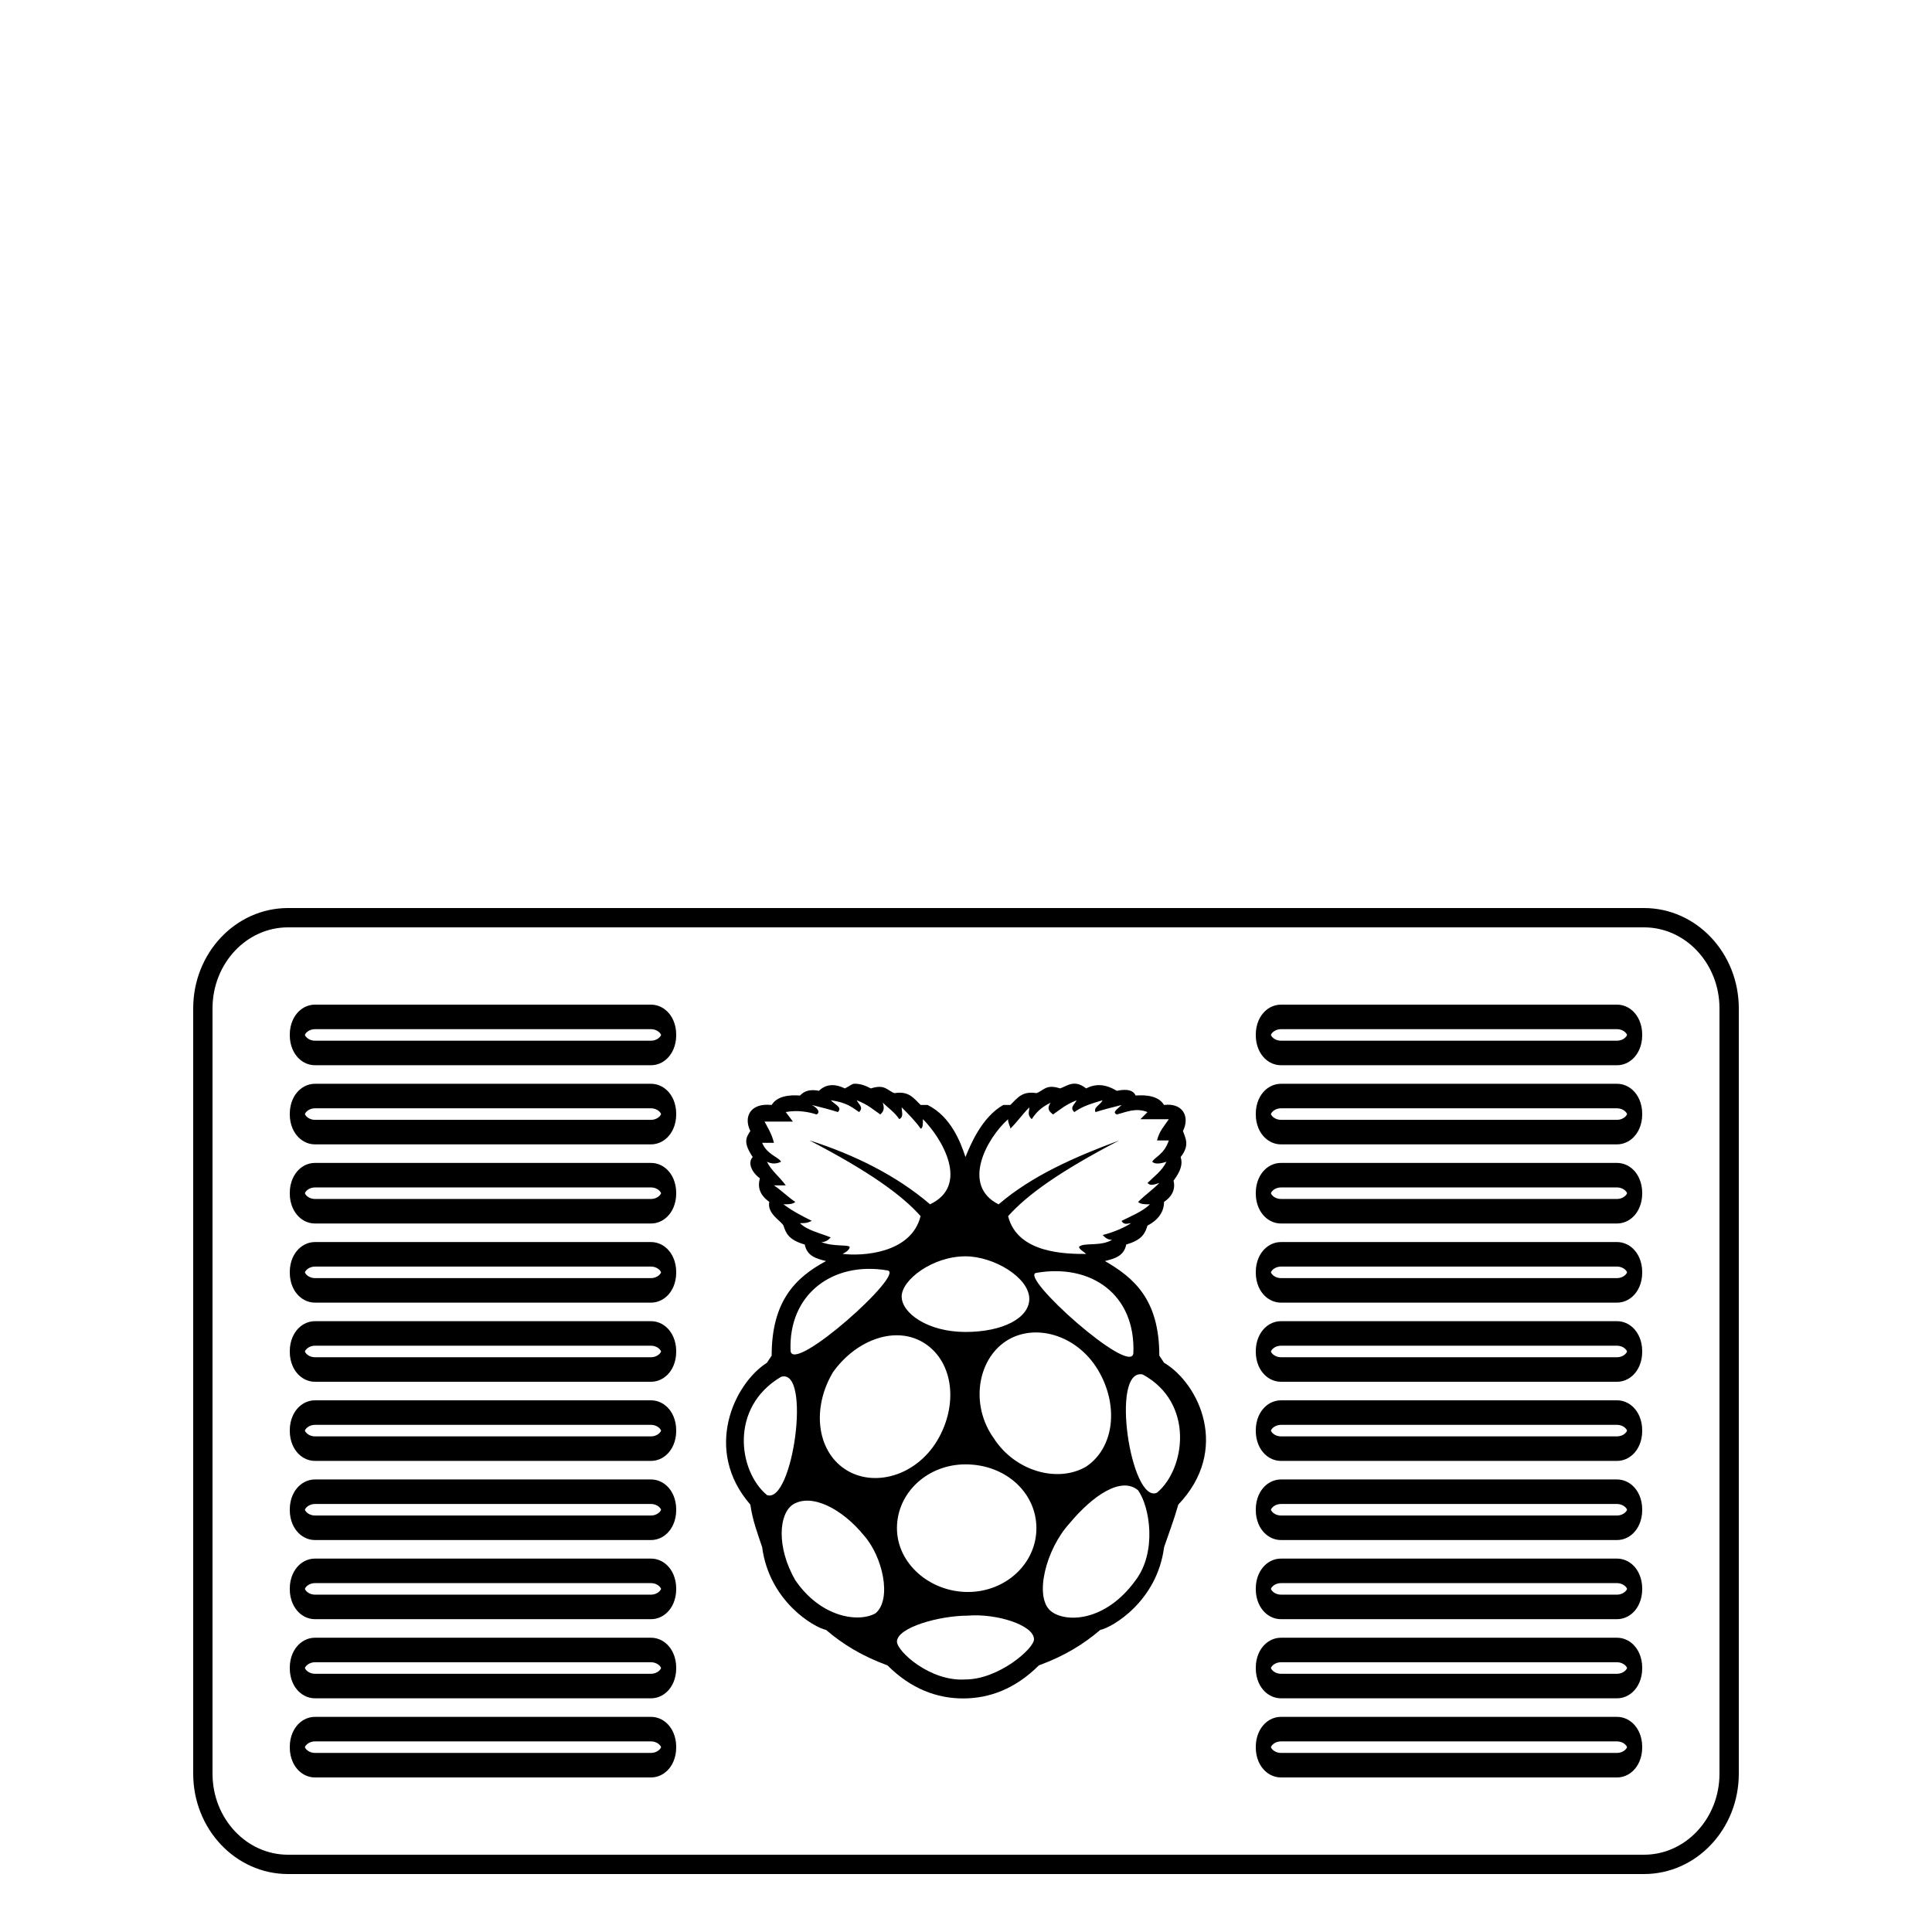
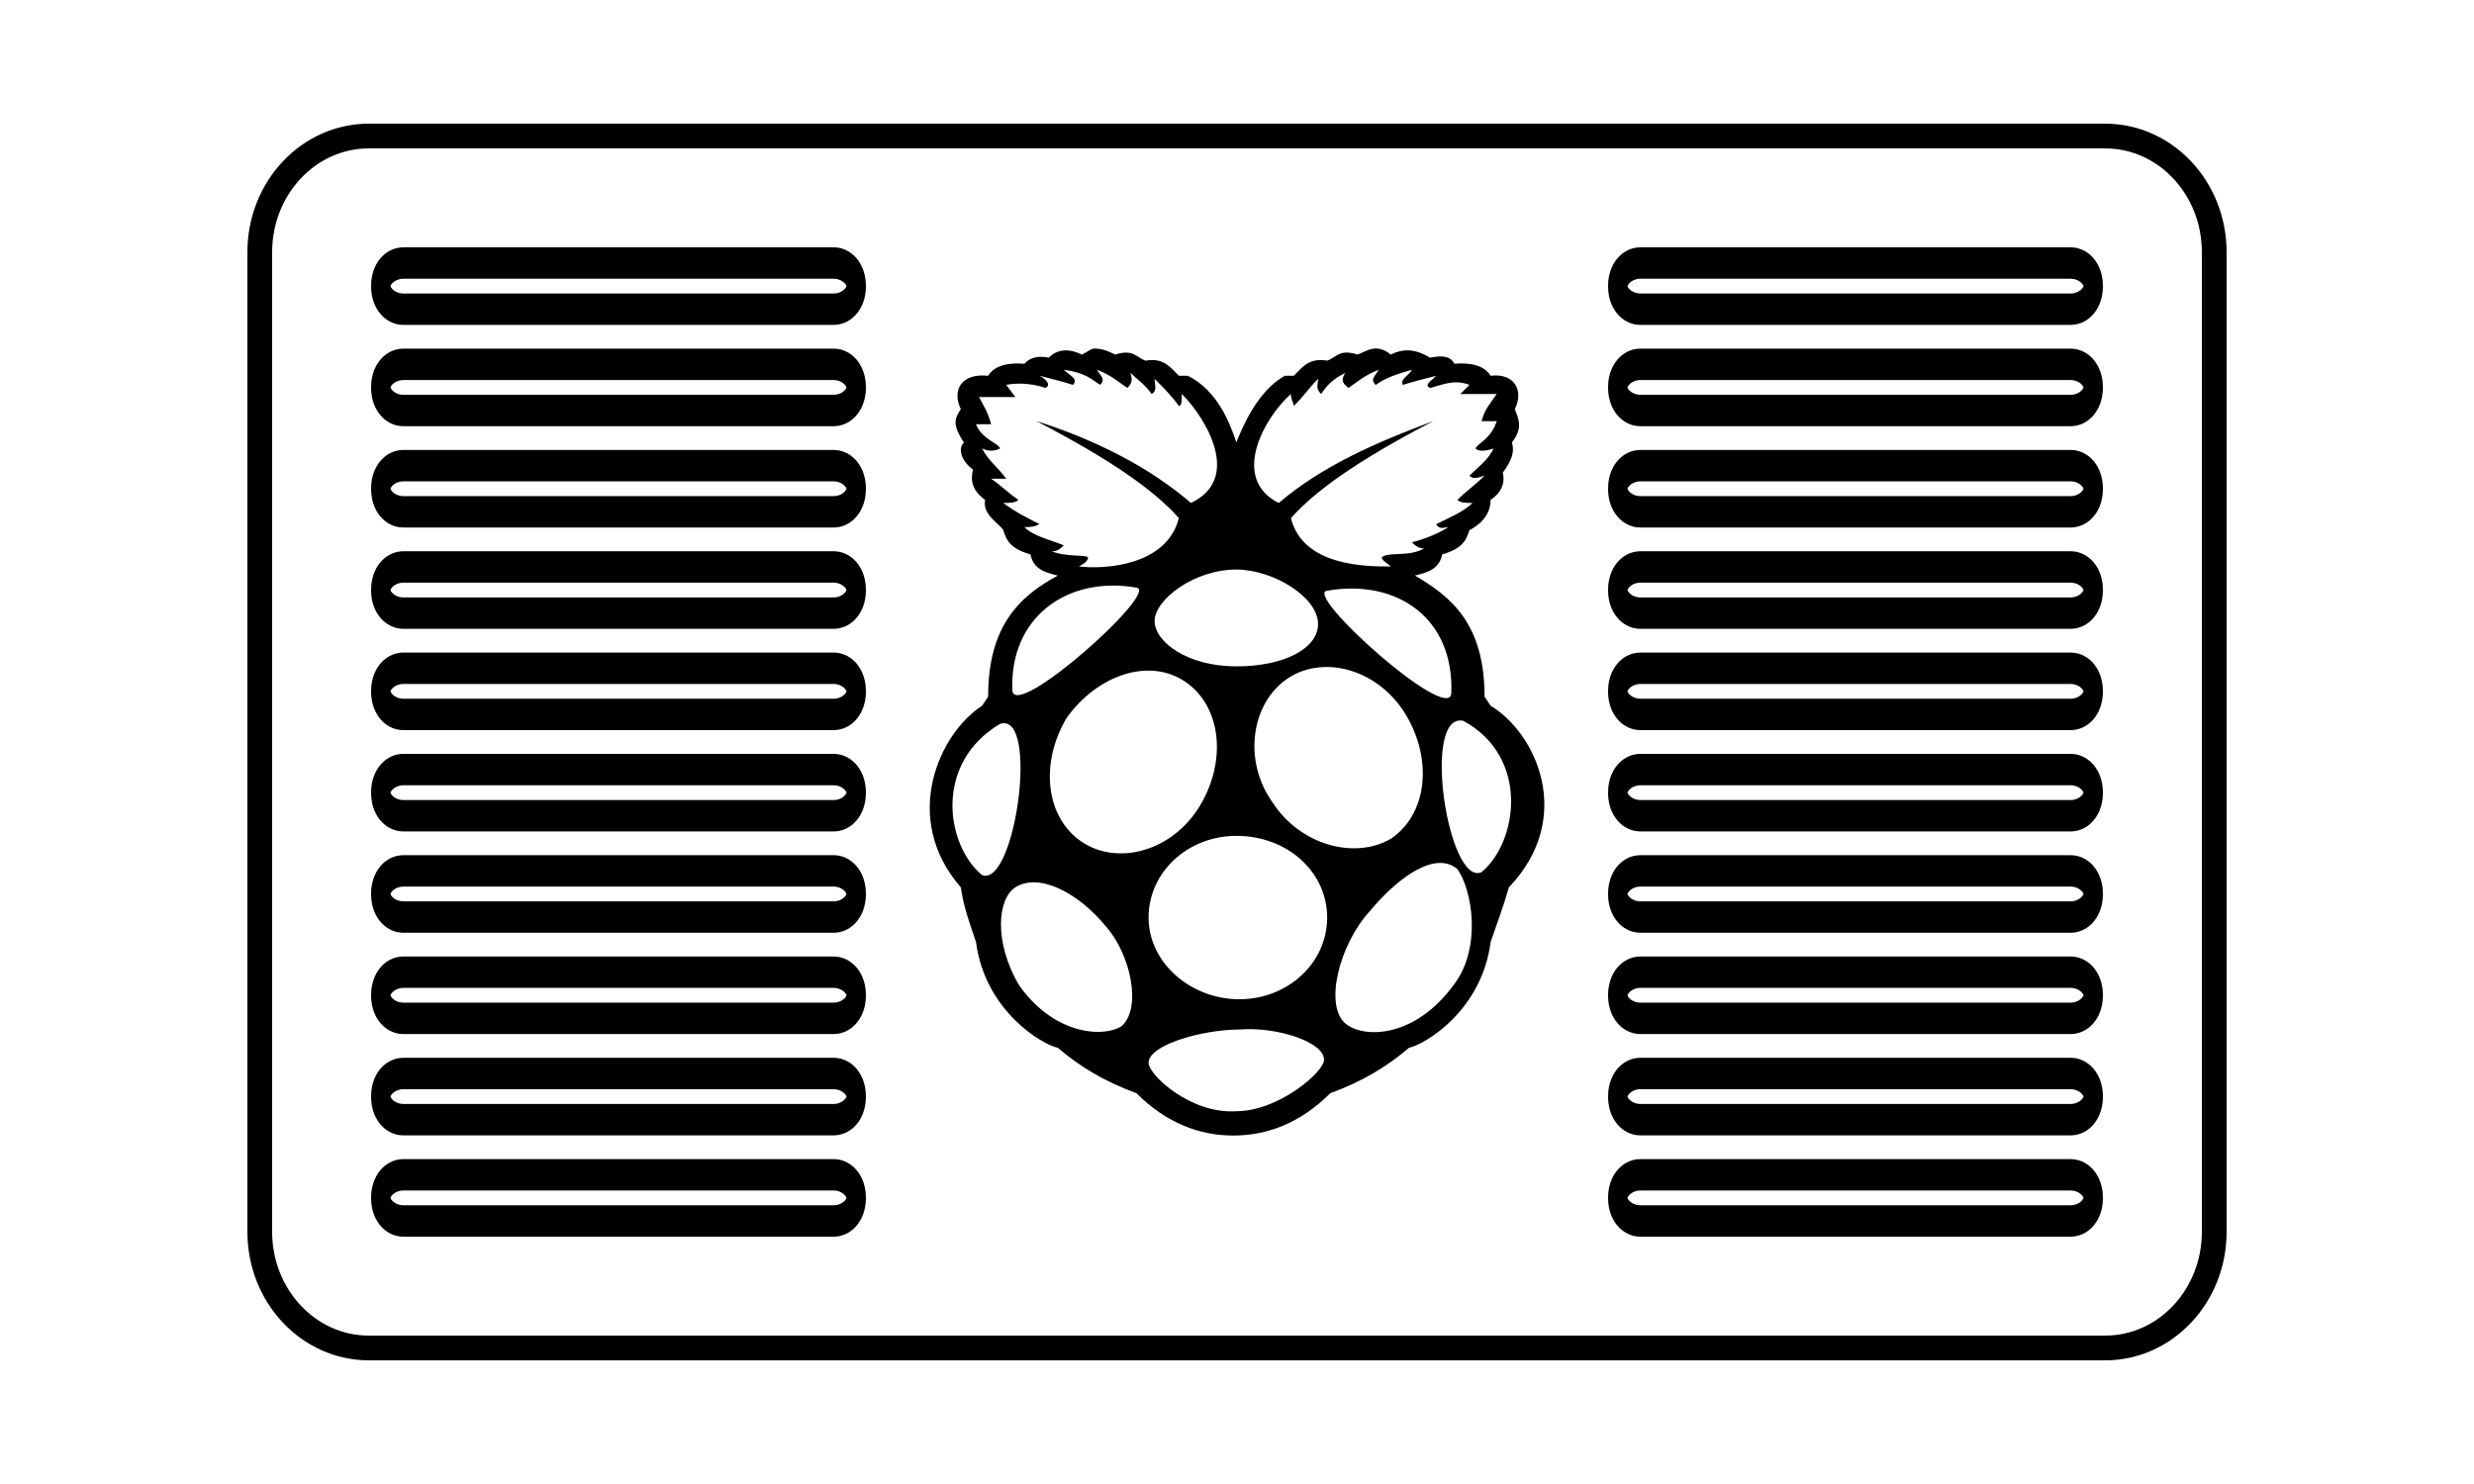
- <svg xmlns="http://www.w3.org/2000/svg" fill="#000000" width="100" height="100" viewBox="0 0 100 100" version="1.1" id="svg1">
+ <svg xmlns="http://www.w3.org/2000/svg" fill="#000000" width="100" height="60" viewBox="0 0 100 60" version="1.1" id="svg1">
  <defs id="defs1">
    </defs>
-   <rect style="fill:none;stroke:#000000;stroke-width:1;stroke-linecap:square;stroke-miterlimit:4.7" id="rect1" width="49" height="79" x="-96.5" y="10.5" ry="4.407" rx="4.695" transform="rotate(-90)" />
-   <g id="g39" transform="matrix(0.6348577,0,0,1.024006,6.802772,1.039785)" style="stroke-width:1.24">
+   <rect style="fill:none;stroke:#000000;stroke-width:1;stroke-linecap:square;stroke-miterlimit:4.7" id="rect1" width="49" height="79" x="-54.5" y="10.5" ry="4.407" rx="4.695" transform="rotate(-90)" />
+   <g id="g39" transform="matrix(0.6348577,0,0,1.024006,6.802772,-40.96053)" style="stroke-width:1.24">
    <rect style="fill:none;stroke:#000000;stroke-width:1.24;stroke-linecap:square;stroke-miterlimit:4.7" id="rect30" width="30.264" height="1.822" x="13.531" y="54.386" ry="0.889" rx="1.435" />
    <rect style="fill:none;stroke:#000000;stroke-width:1.24;stroke-linecap:square;stroke-miterlimit:4.7" id="rect31" width="30.264" height="1.822" x="13.531" y="58.386" ry="0.889" rx="1.435" />
    <rect style="fill:none;stroke:#000000;stroke-width:1.24;stroke-linecap:square;stroke-miterlimit:4.7" id="rect32" width="30.264" height="1.822" x="13.531" y="62.386" ry="0.889" rx="1.435" />
    <rect style="fill:none;stroke:#000000;stroke-width:1.24;stroke-linecap:square;stroke-miterlimit:4.7" id="rect33" width="30.264" height="1.822" x="13.531" y="66.386" ry="0.889" rx="1.435" />
    <rect style="fill:none;stroke:#000000;stroke-width:1.24;stroke-linecap:square;stroke-miterlimit:4.7" id="rect34" width="30.264" height="1.822" x="13.531" y="70.386" ry="0.889" rx="1.435" />
    <rect style="fill:none;stroke:#000000;stroke-width:1.24;stroke-linecap:square;stroke-miterlimit:4.7" id="rect35" width="30.264" height="1.822" x="13.531" y="74.386" ry="0.889" rx="1.435" />
    <rect style="fill:none;stroke:#000000;stroke-width:1.24;stroke-linecap:square;stroke-miterlimit:4.7" id="rect36" width="30.264" height="1.822" x="13.531" y="78.386" ry="0.889" rx="1.435" />
    <rect style="fill:none;stroke:#000000;stroke-width:1.24;stroke-linecap:square;stroke-miterlimit:4.7" id="rect37" width="30.264" height="1.822" x="13.531" y="82.386" ry="0.889" rx="1.435" />
    <rect style="fill:none;stroke:#000000;stroke-width:1.24;stroke-linecap:square;stroke-miterlimit:4.7" id="rect38" width="30.264" height="1.822" x="13.531" y="86.386" ry="0.889" rx="1.435" />
    <rect style="fill:none;stroke:#000000;stroke-width:1.24;stroke-linecap:square;stroke-miterlimit:4.7" id="rect39" width="30.264" height="1.822" x="13.531" y="50.386" ry="0.889" rx="1.435" />
  </g>
-   <g id="g97" transform="matrix(0.6348577,0,0,1.024006,56.80277,1.039785)" style="stroke-width:1.24">
+   <g id="g97" transform="matrix(0.6348577,0,0,1.024006,56.80277,-40.96053)" style="stroke-width:1.24">
    <rect style="fill:none;stroke:#000000;stroke-width:1.24;stroke-linecap:square;stroke-miterlimit:4.7" id="rect88" width="30.264" height="1.822" x="13.531" y="54.386" ry="0.889" rx="1.435" />
    <rect style="fill:none;stroke:#000000;stroke-width:1.24;stroke-linecap:square;stroke-miterlimit:4.7" id="rect89" width="30.264" height="1.822" x="13.531" y="58.386" ry="0.889" rx="1.435" />
    <rect style="fill:none;stroke:#000000;stroke-width:1.24;stroke-linecap:square;stroke-miterlimit:4.7" id="rect90" width="30.264" height="1.822" x="13.531" y="62.386" ry="0.889" rx="1.435" />
    <rect style="fill:none;stroke:#000000;stroke-width:1.24;stroke-linecap:square;stroke-miterlimit:4.7" id="rect91" width="30.264" height="1.822" x="13.531" y="66.386" ry="0.889" rx="1.435" />
    <rect style="fill:none;stroke:#000000;stroke-width:1.24;stroke-linecap:square;stroke-miterlimit:4.7" id="rect92" width="30.264" height="1.822" x="13.531" y="70.386" ry="0.889" rx="1.435" />
    <rect style="fill:none;stroke:#000000;stroke-width:1.24;stroke-linecap:square;stroke-miterlimit:4.7" id="rect93" width="30.264" height="1.822" x="13.531" y="74.386" ry="0.889" rx="1.435" />
    <rect style="fill:none;stroke:#000000;stroke-width:1.24;stroke-linecap:square;stroke-miterlimit:4.7" id="rect94" width="30.264" height="1.822" x="13.531" y="78.386" ry="0.889" rx="1.435" />
    <rect style="fill:none;stroke:#000000;stroke-width:1.24;stroke-linecap:square;stroke-miterlimit:4.7" id="rect95" width="30.264" height="1.822" x="13.531" y="82.386" ry="0.889" rx="1.435" />
    <rect style="fill:none;stroke:#000000;stroke-width:1.24;stroke-linecap:square;stroke-miterlimit:4.7" id="rect96" width="30.264" height="1.822" x="13.531" y="86.386" ry="0.889" rx="1.435" />
    <rect style="fill:none;stroke:#000000;stroke-width:1.24;stroke-linecap:square;stroke-miterlimit:4.7" id="rect97" width="30.264" height="1.822" x="13.531" y="50.386" ry="0.889" rx="1.435" />
  </g>
-   <g id="g1" transform="translate(0,2)">
+   <g id="g1" transform="translate(0,-40)">
    <path d="m 60.25,68.534 -0.244,-0.368 c 0,-2.935 -1.343,-4.039 -2.815,-4.895 0.492,-0.124 0.98,-0.244 1.104,-0.856 0.856,-0.244 0.98,-0.612 1.099,-0.98 0.244,-0.124 0.856,-0.488 0.856,-1.224 0.368,-0.244 0.612,-0.612 0.492,-1.099 0.368,-0.492 0.488,-0.86 0.368,-1.224 0.488,-0.612 0.244,-0.98 0.12,-1.348 0.368,-0.736 0,-1.467 -0.98,-1.348 -0.363,-0.612 -1.343,-0.488 -1.467,-0.488 -0.12,-0.244 -0.368,-0.368 -0.98,-0.244 -0.612,-0.368 -1.099,-0.368 -1.587,-0.124 -0.612,-0.488 -0.98,-0.12 -1.348,0 -0.736,-0.244 -0.856,0.124 -1.224,0.244 -0.736,-0.12 -0.98,0.249 -1.348,0.612 h -0.363 c -1.104,0.612 -1.716,2.084 -1.96,2.696 -0.244,-0.736 -0.736,-2.084 -1.96,-2.696 h -0.363 C 47.282,54.829 47.038,54.461 46.302,54.581 45.934,54.461 45.814,54.093 45.078,54.337 44.834,54.217 44.591,54.093 44.223,54.093 c -0.124,0 -0.244,0.124 -0.492,0.244 -0.488,-0.244 -0.975,-0.244 -1.343,0.124 -0.612,-0.124 -0.856,0.12 -0.98,0.244 -0.124,0 -1.099,-0.124 -1.467,0.488 -1.104,-0.12 -1.467,0.612 -1.104,1.348 -0.244,0.368 -0.363,0.612 0.124,1.348 -0.244,0.244 -0.124,0.731 0.368,1.099 -0.124,0.488 0,0.856 0.488,1.224 -0.12,0.612 0.612,0.98 0.736,1.224 0.12,0.368 0.244,0.736 1.099,0.98 0.124,0.612 0.612,0.731 1.104,0.856 -1.592,0.856 -2.815,2.079 -2.815,4.895 l -0.244,0.368 c -1.716,1.099 -3.308,4.527 -0.86,7.342 0.124,0.856 0.368,1.467 0.612,2.204 0.368,2.811 2.696,4.159 3.308,4.283 0.856,0.731 1.836,1.343 3.179,1.836 1.224,1.224 2.572,1.711 3.915,1.711 1.348,0 2.696,-0.488 3.92,-1.711 1.343,-0.492 2.323,-1.104 3.179,-1.836 0.612,-0.124 2.94,-1.472 3.303,-4.283 0.249,-0.736 0.492,-1.348 0.736,-2.204 2.691,-2.815 1.099,-6.243 -0.736,-7.342 z m -1.587,-0.492 c -0.124,1.224 -5.999,-4.034 -5.019,-4.159 2.815,-0.488 5.139,1.099 5.019,4.159 z M 52.177,55.929 c 0,0.244 0.12,0.368 0.12,0.488 0.368,-0.363 0.612,-0.731 0.98,-1.099 0,0.244 -0.12,0.368 0.124,0.612 0.244,-0.368 0.488,-0.612 0.98,-0.856 -0.249,0.368 0,0.488 0.12,0.612 0.368,-0.244 0.612,-0.492 1.224,-0.736 -0.12,0.244 -0.368,0.368 -0.12,0.612 0.363,-0.244 0.612,-0.368 1.467,-0.612 -0.124,0.244 -0.492,0.368 -0.368,0.612 0.368,-0.12 0.856,-0.244 1.348,-0.368 -0.249,0.249 -0.492,0.368 -0.249,0.492 0.492,-0.124 0.98,-0.368 1.592,-0.124 l -0.368,0.368 c 0,0 0.86,0 1.472,0 -0.249,0.368 -0.492,0.612 -0.612,1.099 0,0 0.363,0 0.612,0 -0.249,0.736 -0.736,0.86 -0.86,1.104 0.124,0.12 0.368,0.12 0.736,0 -0.244,0.488 -0.612,0.731 -0.98,1.099 0.124,0.124 0.244,0.124 0.612,0 -0.368,0.368 -0.731,0.612 -1.099,0.98 0.12,0.124 0.368,0.124 0.612,0.124 -0.368,0.363 -0.98,0.612 -1.467,0.856 0.12,0.244 0.363,0.12 0.488,0.12 -0.368,0.249 -0.98,0.492 -1.467,0.612 0.12,0.124 0.244,0.249 0.488,0.249 -0.612,0.363 -1.467,0.12 -1.711,0.363 0,0.124 0.244,0.249 0.368,0.368 -0.98,0 -3.552,0 -4.039,-1.955 0.98,-1.104 2.691,-2.328 5.75,-3.92 -2.323,0.86 -4.527,1.836 -6.243,3.308 -1.955,-0.98 -0.612,-3.427 0.492,-4.407 z m -2.204,7.098 c 1.467,0 3.303,1.099 3.303,2.204 0,0.975 -1.343,1.711 -3.303,1.711 -1.96,0 -3.303,-0.98 -3.303,-1.836 0,-0.856 1.592,-2.079 3.303,-2.079 z m -7.466,-0.736 c 0.249,0 0.368,-0.12 0.492,-0.244 -0.612,-0.244 -1.224,-0.368 -1.592,-0.736 0.244,0 0.368,0 0.612,-0.12 -0.488,-0.244 -0.98,-0.492 -1.467,-0.856 0.244,0 0.488,0 0.612,-0.124 -0.368,-0.244 -0.736,-0.612 -1.104,-0.856 0.368,0 0.492,0 0.612,0 -0.363,-0.492 -0.731,-0.736 -0.975,-1.224 0.244,0.12 0.488,0.12 0.731,0 -0.12,-0.244 -0.731,-0.368 -0.98,-0.98 0.249,0 0.612,0 0.612,0 -0.12,-0.488 -0.363,-0.856 -0.488,-1.099 0.612,0 1.467,0 1.467,0 l -0.368,-0.492 c 0.612,-0.12 1.224,0 1.592,0.124 0.244,-0.124 0,-0.368 -0.244,-0.492 0.488,0.124 0.98,0.249 1.348,0.368 0.244,-0.244 -0.124,-0.368 -0.368,-0.612 0.856,0.124 1.099,0.368 1.467,0.612 0.244,-0.244 0,-0.368 -0.124,-0.612 0.612,0.244 0.86,0.492 1.224,0.736 0.124,-0.124 0.249,-0.244 0.124,-0.612 0.244,0.244 0.612,0.488 0.856,0.856 0.244,-0.124 0.124,-0.368 0.124,-0.612 0.368,0.368 0.731,0.736 0.98,1.099 0.12,0 0.12,-0.244 0.12,-0.488 0.98,0.98 2.447,3.427 0.368,4.407 -1.711,-1.472 -3.915,-2.572 -6.243,-3.308 3.059,1.592 4.775,2.815 5.755,3.92 -0.492,1.955 -3.059,2.079 -4.039,1.955 0.244,-0.12 0.368,-0.244 0.368,-0.368 -0.124,-0.12 -0.86,0 -1.472,-0.244 z m 3.427,1.467 c 0.98,0.124 -4.895,5.387 -5.014,4.163 -0.124,-2.94 2.199,-4.651 5.014,-4.163 z m -6.238,11.625 c -1.472,-1.224 -1.96,-4.527 0.731,-6.118 1.592,-0.488 0.612,6.611 -0.731,6.118 z m 5.626,6.118 c -0.856,0.492 -2.815,0.249 -4.159,-1.711 -0.98,-1.711 -0.856,-3.427 -0.124,-3.915 0.98,-0.612 2.572,0.244 3.671,1.592 0.98,1.099 1.467,3.303 0.612,4.034 z m -1.592,-7.462 c -1.467,-0.98 -1.711,-3.183 -0.612,-5.019 1.224,-1.711 3.308,-2.447 4.775,-1.467 1.467,0.98 1.711,3.183 0.612,5.019 -1.104,1.836 -3.303,2.447 -4.775,1.467 z m 6.243,10.889 c -1.836,0.124 -3.547,-1.467 -3.547,-1.955 0,-0.736 2.199,-1.348 3.671,-1.348 1.467,-0.124 3.422,0.488 3.422,1.224 0,0.488 -1.836,2.079 -3.547,2.079 z m 3.671,-7.83 c 0,1.836 -1.592,3.303 -3.547,3.303 -1.96,0 -3.671,-1.467 -3.671,-3.303 0,-1.836 1.587,-3.303 3.547,-3.303 2.079,0 3.671,1.467 3.671,3.303 z m -2.204,-4.651 c -1.224,-1.711 -0.856,-4.039 0.612,-5.019 1.467,-0.975 3.671,-0.363 4.775,1.472 1.099,1.836 0.856,4.034 -0.612,5.014 -1.472,0.856 -3.671,0.244 -4.775,-1.467 z m 7.342,7.342 c -1.592,2.204 -3.671,2.204 -4.402,1.592 -0.86,-0.736 -0.249,-3.183 0.975,-4.527 1.224,-1.472 2.696,-2.447 3.552,-1.716 0.612,0.856 0.98,3.183 -0.124,4.651 z m 1.104,-4.527 c -1.348,0.612 -2.447,-6.486 -0.736,-6.118 2.691,1.467 2.204,4.895 0.736,6.118 z" id="path1" style="display:inline;stroke-width:1" />
  </g>
</svg>
